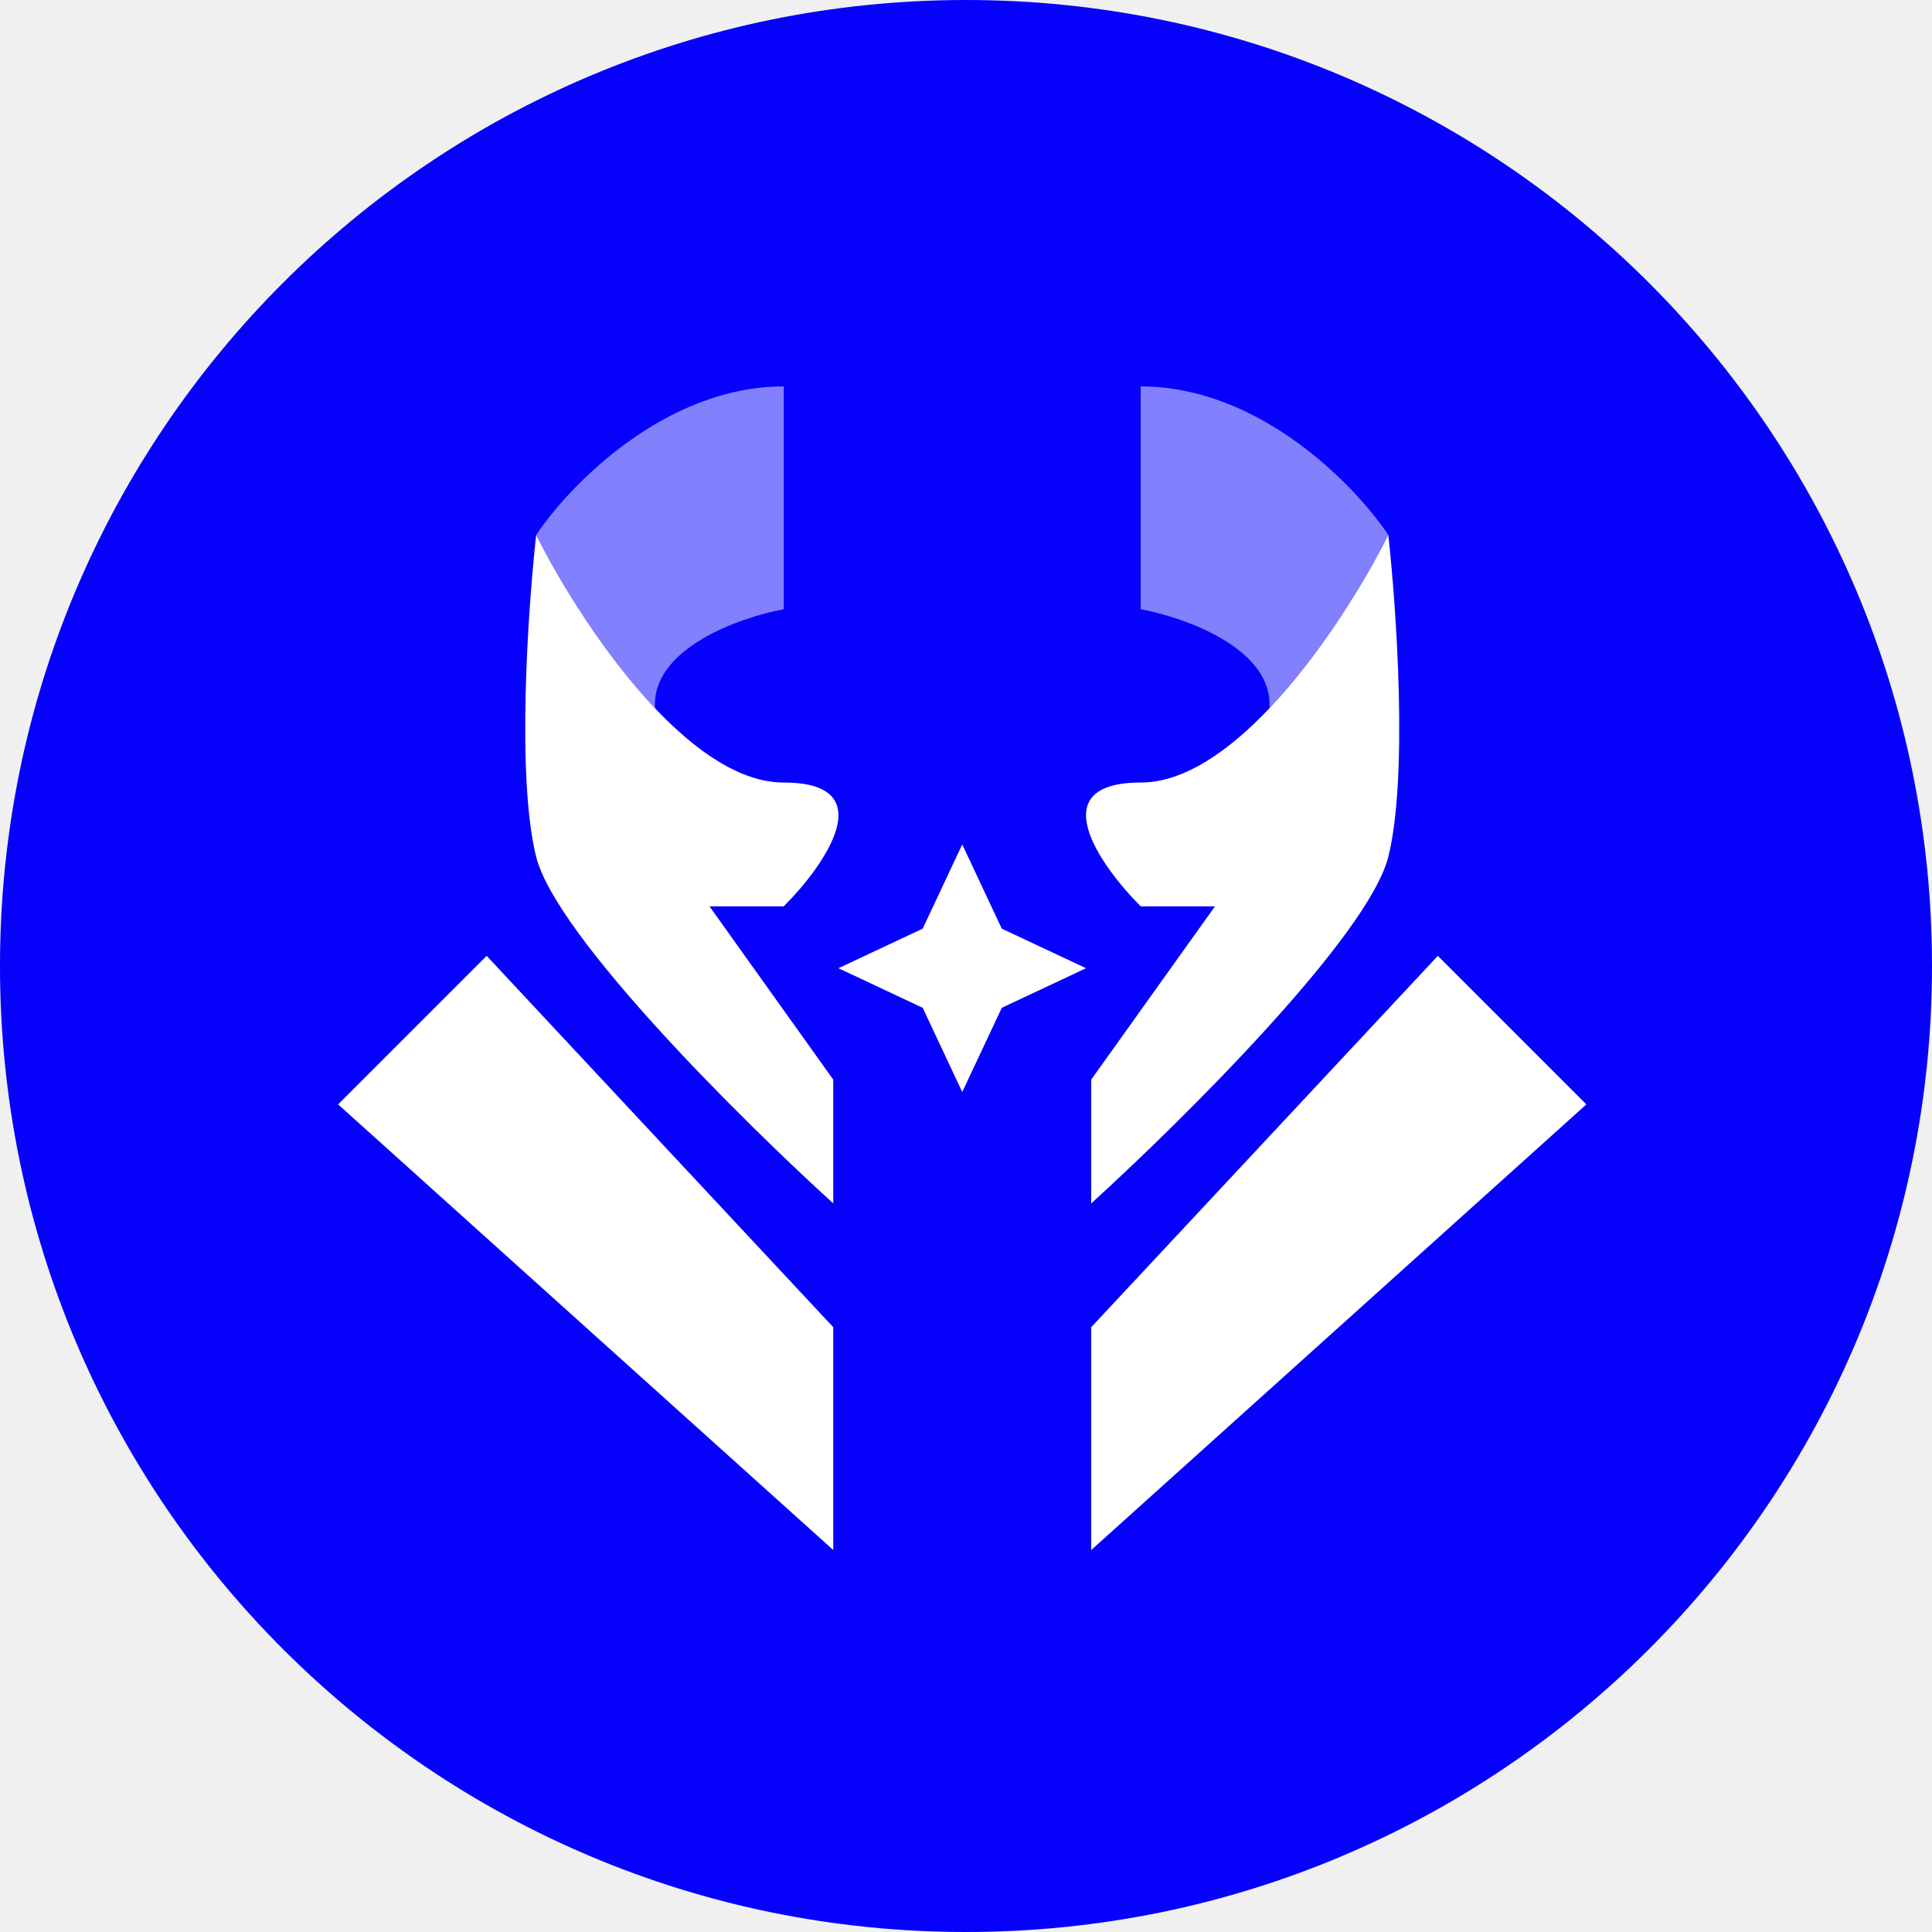
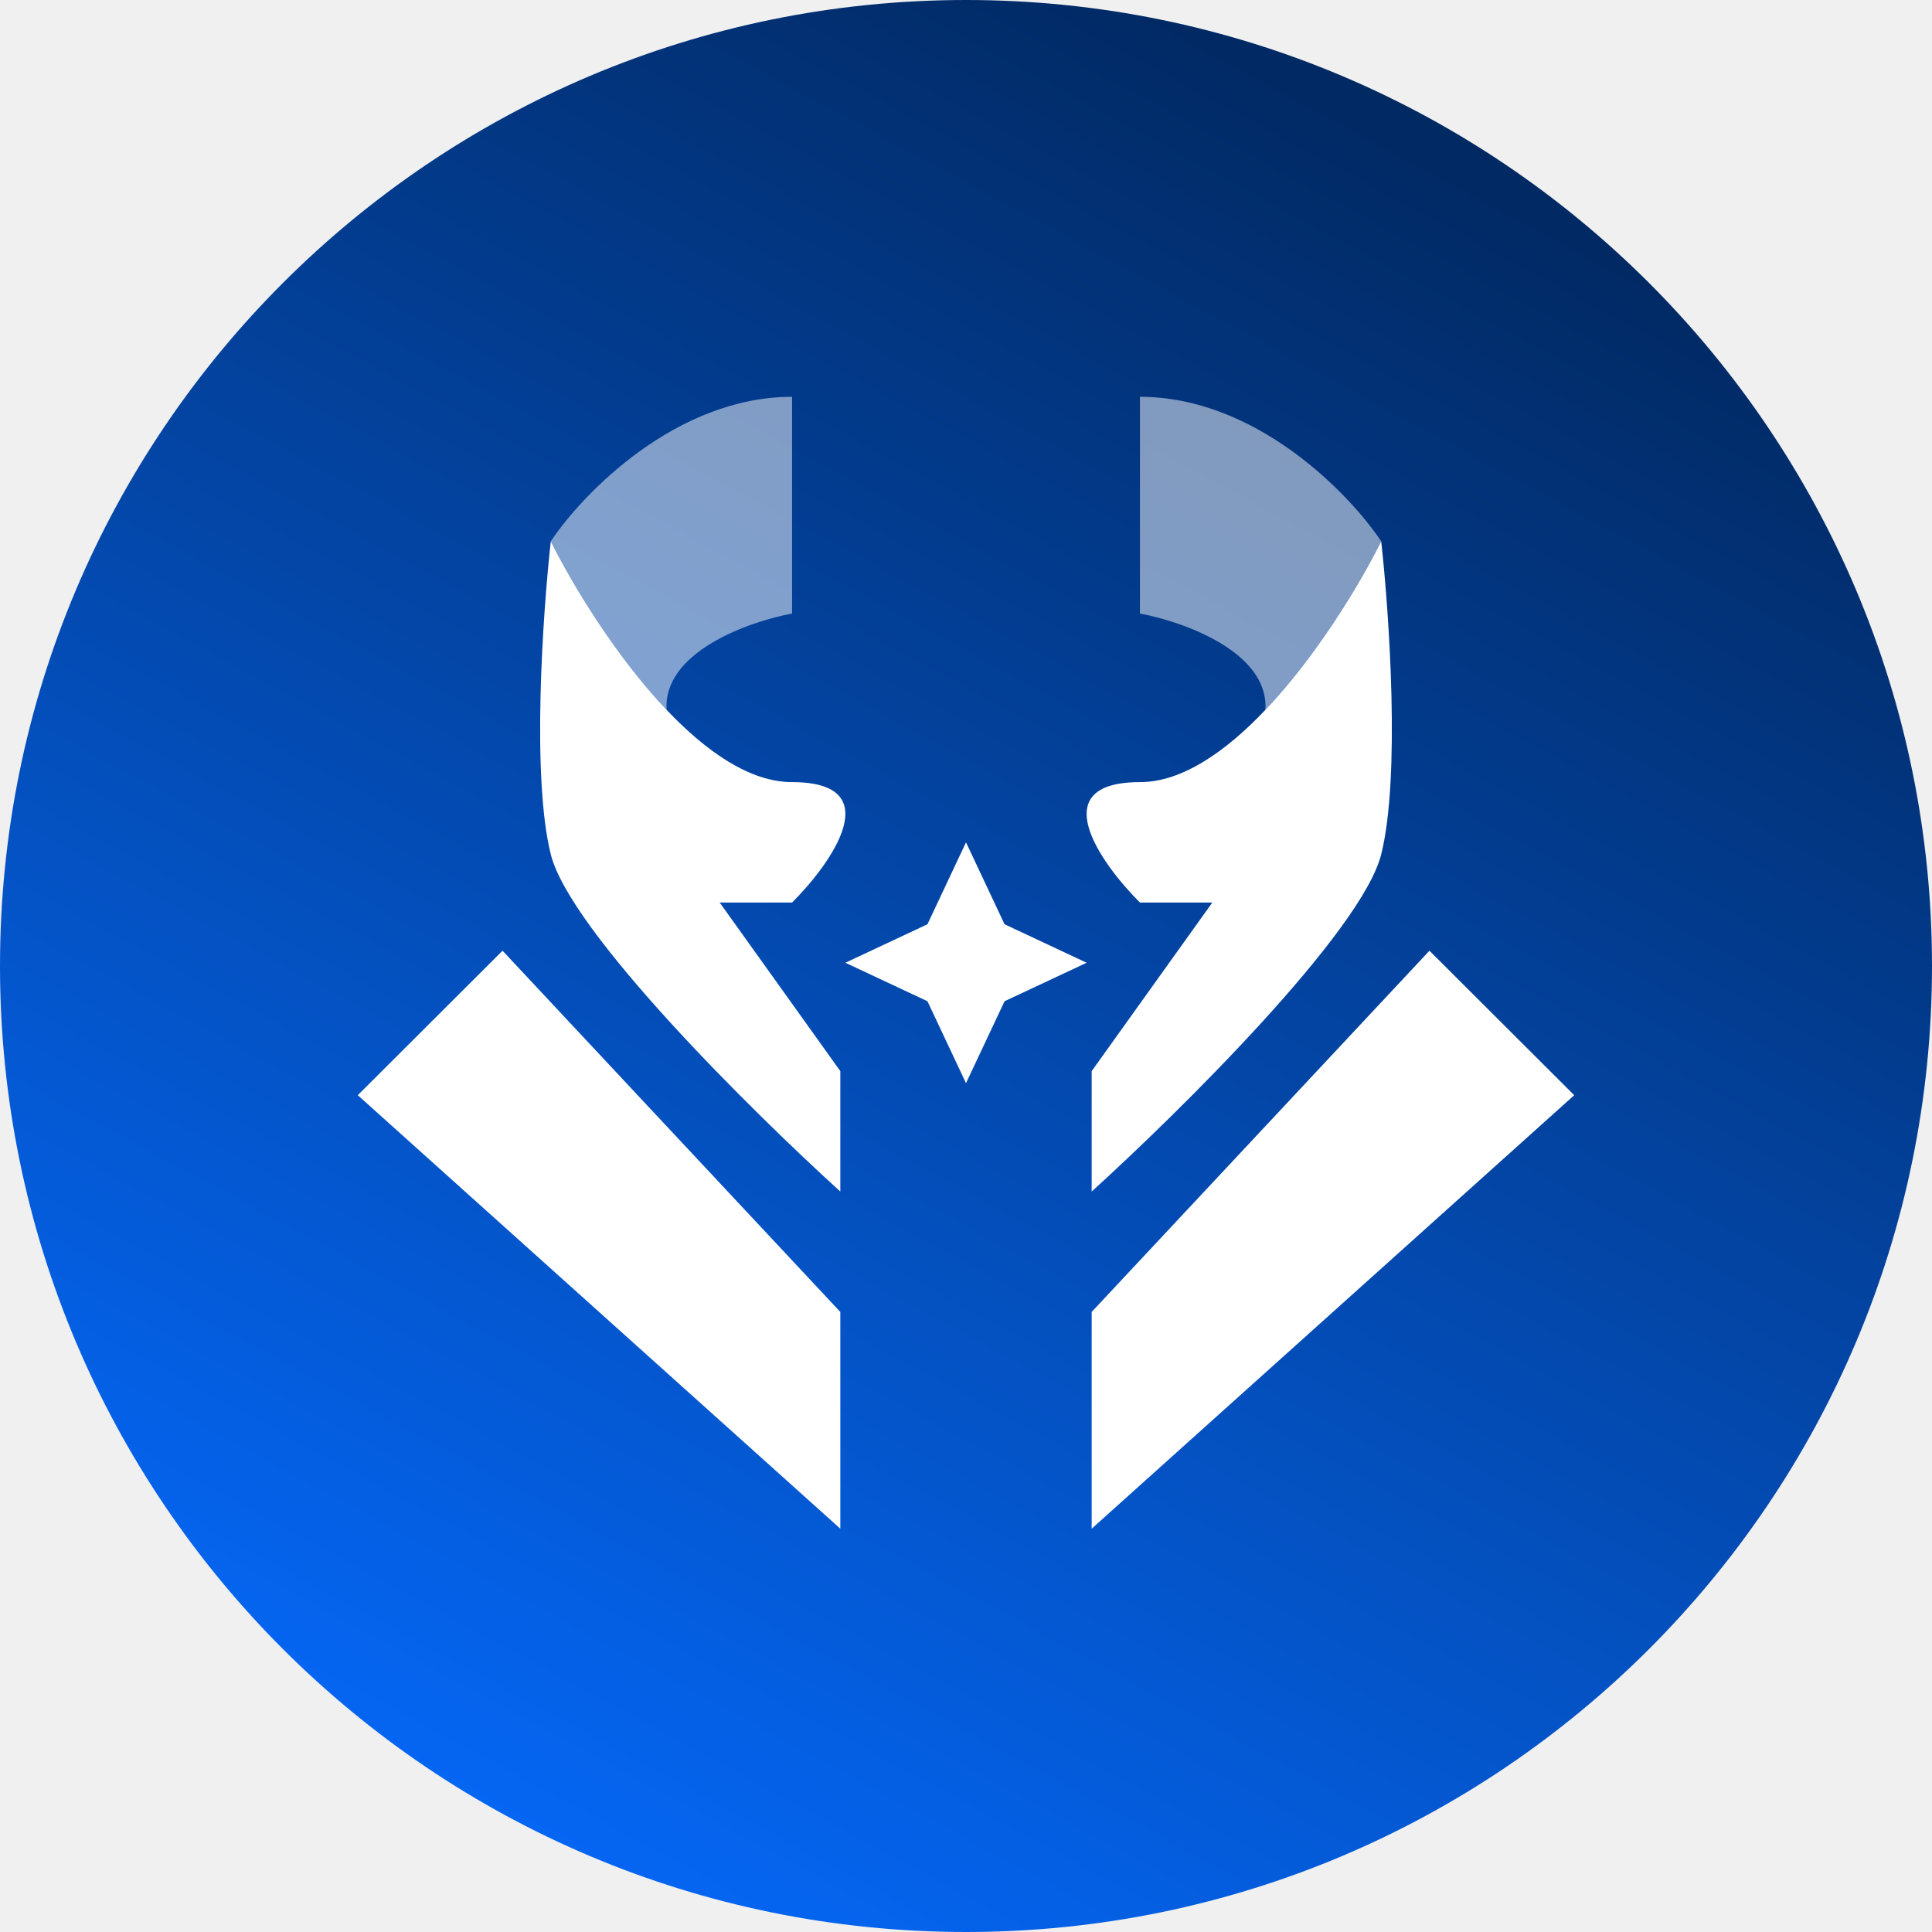
- <svg xmlns="http://www.w3.org/2000/svg" width="200" height="200" viewBox="0 0 200 200" fill="none">
-   <circle cx="100" cy="100" r="100" fill="#0601FA" />
-   <path d="M35 114.326L50.378 98.948L86.26 137.393V160.46L35 114.326Z" fill="white" />
-   <path fill-rule="evenodd" clip-rule="evenodd" d="M55.504 88.697C57.554 96.898 76.862 116.035 86.26 124.578V111.763L73.445 93.823H81.134C85.405 89.551 91.385 81.008 81.134 81.008C76.64 81.008 71.983 77.725 67.809 73.319C62.459 67.671 57.903 60.177 55.504 55.378C54.65 63.067 53.453 80.495 55.504 88.697Z" fill="white" />
-   <path d="M81.134 40C68.831 40 58.921 50.252 55.504 55.378C57.903 60.177 62.459 67.671 67.809 73.319C67.401 67.168 76.522 63.921 81.134 63.067V40Z" fill="white" fill-opacity="0.5" />
-   <path d="M99.611 87.415L103.706 96.135L112.425 100.23L103.706 104.326L99.611 113.045L95.515 104.326L86.796 100.23L95.515 96.135L99.611 87.415Z" fill="white" />
-   <path d="M164.221 114.326L148.843 98.948L112.961 137.393V160.46L164.221 114.326Z" fill="white" />
-   <path fill-rule="evenodd" clip-rule="evenodd" d="M143.717 88.697C141.666 96.898 122.359 116.035 112.961 124.578V111.763L125.776 93.823H118.087C113.815 89.551 107.835 81.008 118.087 81.008C122.58 81.008 127.238 77.725 131.412 73.319C136.762 67.671 141.317 60.177 143.717 55.378C144.571 63.067 145.767 80.495 143.717 88.697Z" fill="white" />
-   <path d="M118.087 40C130.389 40 140.3 50.252 143.717 55.378C141.317 60.177 136.762 67.671 131.412 73.319C131.82 67.168 122.699 63.921 118.087 63.067V40Z" fill="white" fill-opacity="0.5" />
+ <svg xmlns="http://www.w3.org/2000/svg" width="297" height="297" viewBox="0 0 297 297" fill="none">
+   <path d="M0 148.5C0 66.486 66.486 0 148.5 0C230.514 0 297 66.486 297 148.5C297 230.514 230.514 297 148.5 297C66.486 297 0 230.514 0 148.5Z" fill="url(#paint0_linear_119_117)" />
+   <path d="M55 168.362L77.254 146.149L129.18 201.681V235L55 168.362Z" fill="white" />
+   <path fill-rule="evenodd" clip-rule="evenodd" d="M84.672 131.34C87.639 143.187 115.58 170.83 129.18 183.17V164.66L110.635 138.745H121.762C127.943 132.574 136.598 120.234 121.762 120.234C115.259 120.234 108.519 115.493 102.479 109.128C94.737 100.97 88.144 90.144 84.672 83.213C83.436 94.319 81.705 119.494 84.672 131.34Z" fill="white" />
+   <path d="M121.762 61C103.959 61 89.617 75.808 84.672 83.213C88.144 90.144 94.737 100.97 102.479 109.128C101.888 100.243 115.088 95.553 121.762 94.319V61Z" fill="white" fill-opacity="0.5" />
+   <path d="M148.5 129.49L154.427 142.084L167.045 148L154.427 153.916L148.5 166.511L142.573 153.916L129.956 148L142.573 142.084L148.5 129.49Z" fill="white" />
+   <path d="M242 168.362L219.746 146.149L167.82 201.681V235L242 168.362Z" fill="white" />
+   <path fill-rule="evenodd" clip-rule="evenodd" d="M212.328 131.34C209.361 143.187 181.42 170.83 167.82 183.17V164.66L186.365 138.745H175.238C169.057 132.574 160.402 120.234 175.238 120.234C181.741 120.234 188.481 115.493 194.521 109.128C202.263 100.97 208.856 90.144 212.328 83.213C213.564 94.319 215.295 119.494 212.328 131.34Z" fill="white" />
+   <path d="M175.238 61C193.041 61 207.383 75.808 212.328 83.213C208.856 90.144 202.263 100.97 194.521 109.128C195.112 100.243 181.912 95.553 175.238 94.319V61Z" fill="white" fill-opacity="0.5" />
+   <defs>
+     <linearGradient id="paint0_linear_119_117" x1="198.378" y1="-14.17" x2="36.275" y2="285.664" gradientUnits="userSpaceOnUse">
+       <stop stop-color="#012559" />
+       <stop offset="1" stop-color="#056BFF" />
+     </linearGradient>
+   </defs>
</svg>
